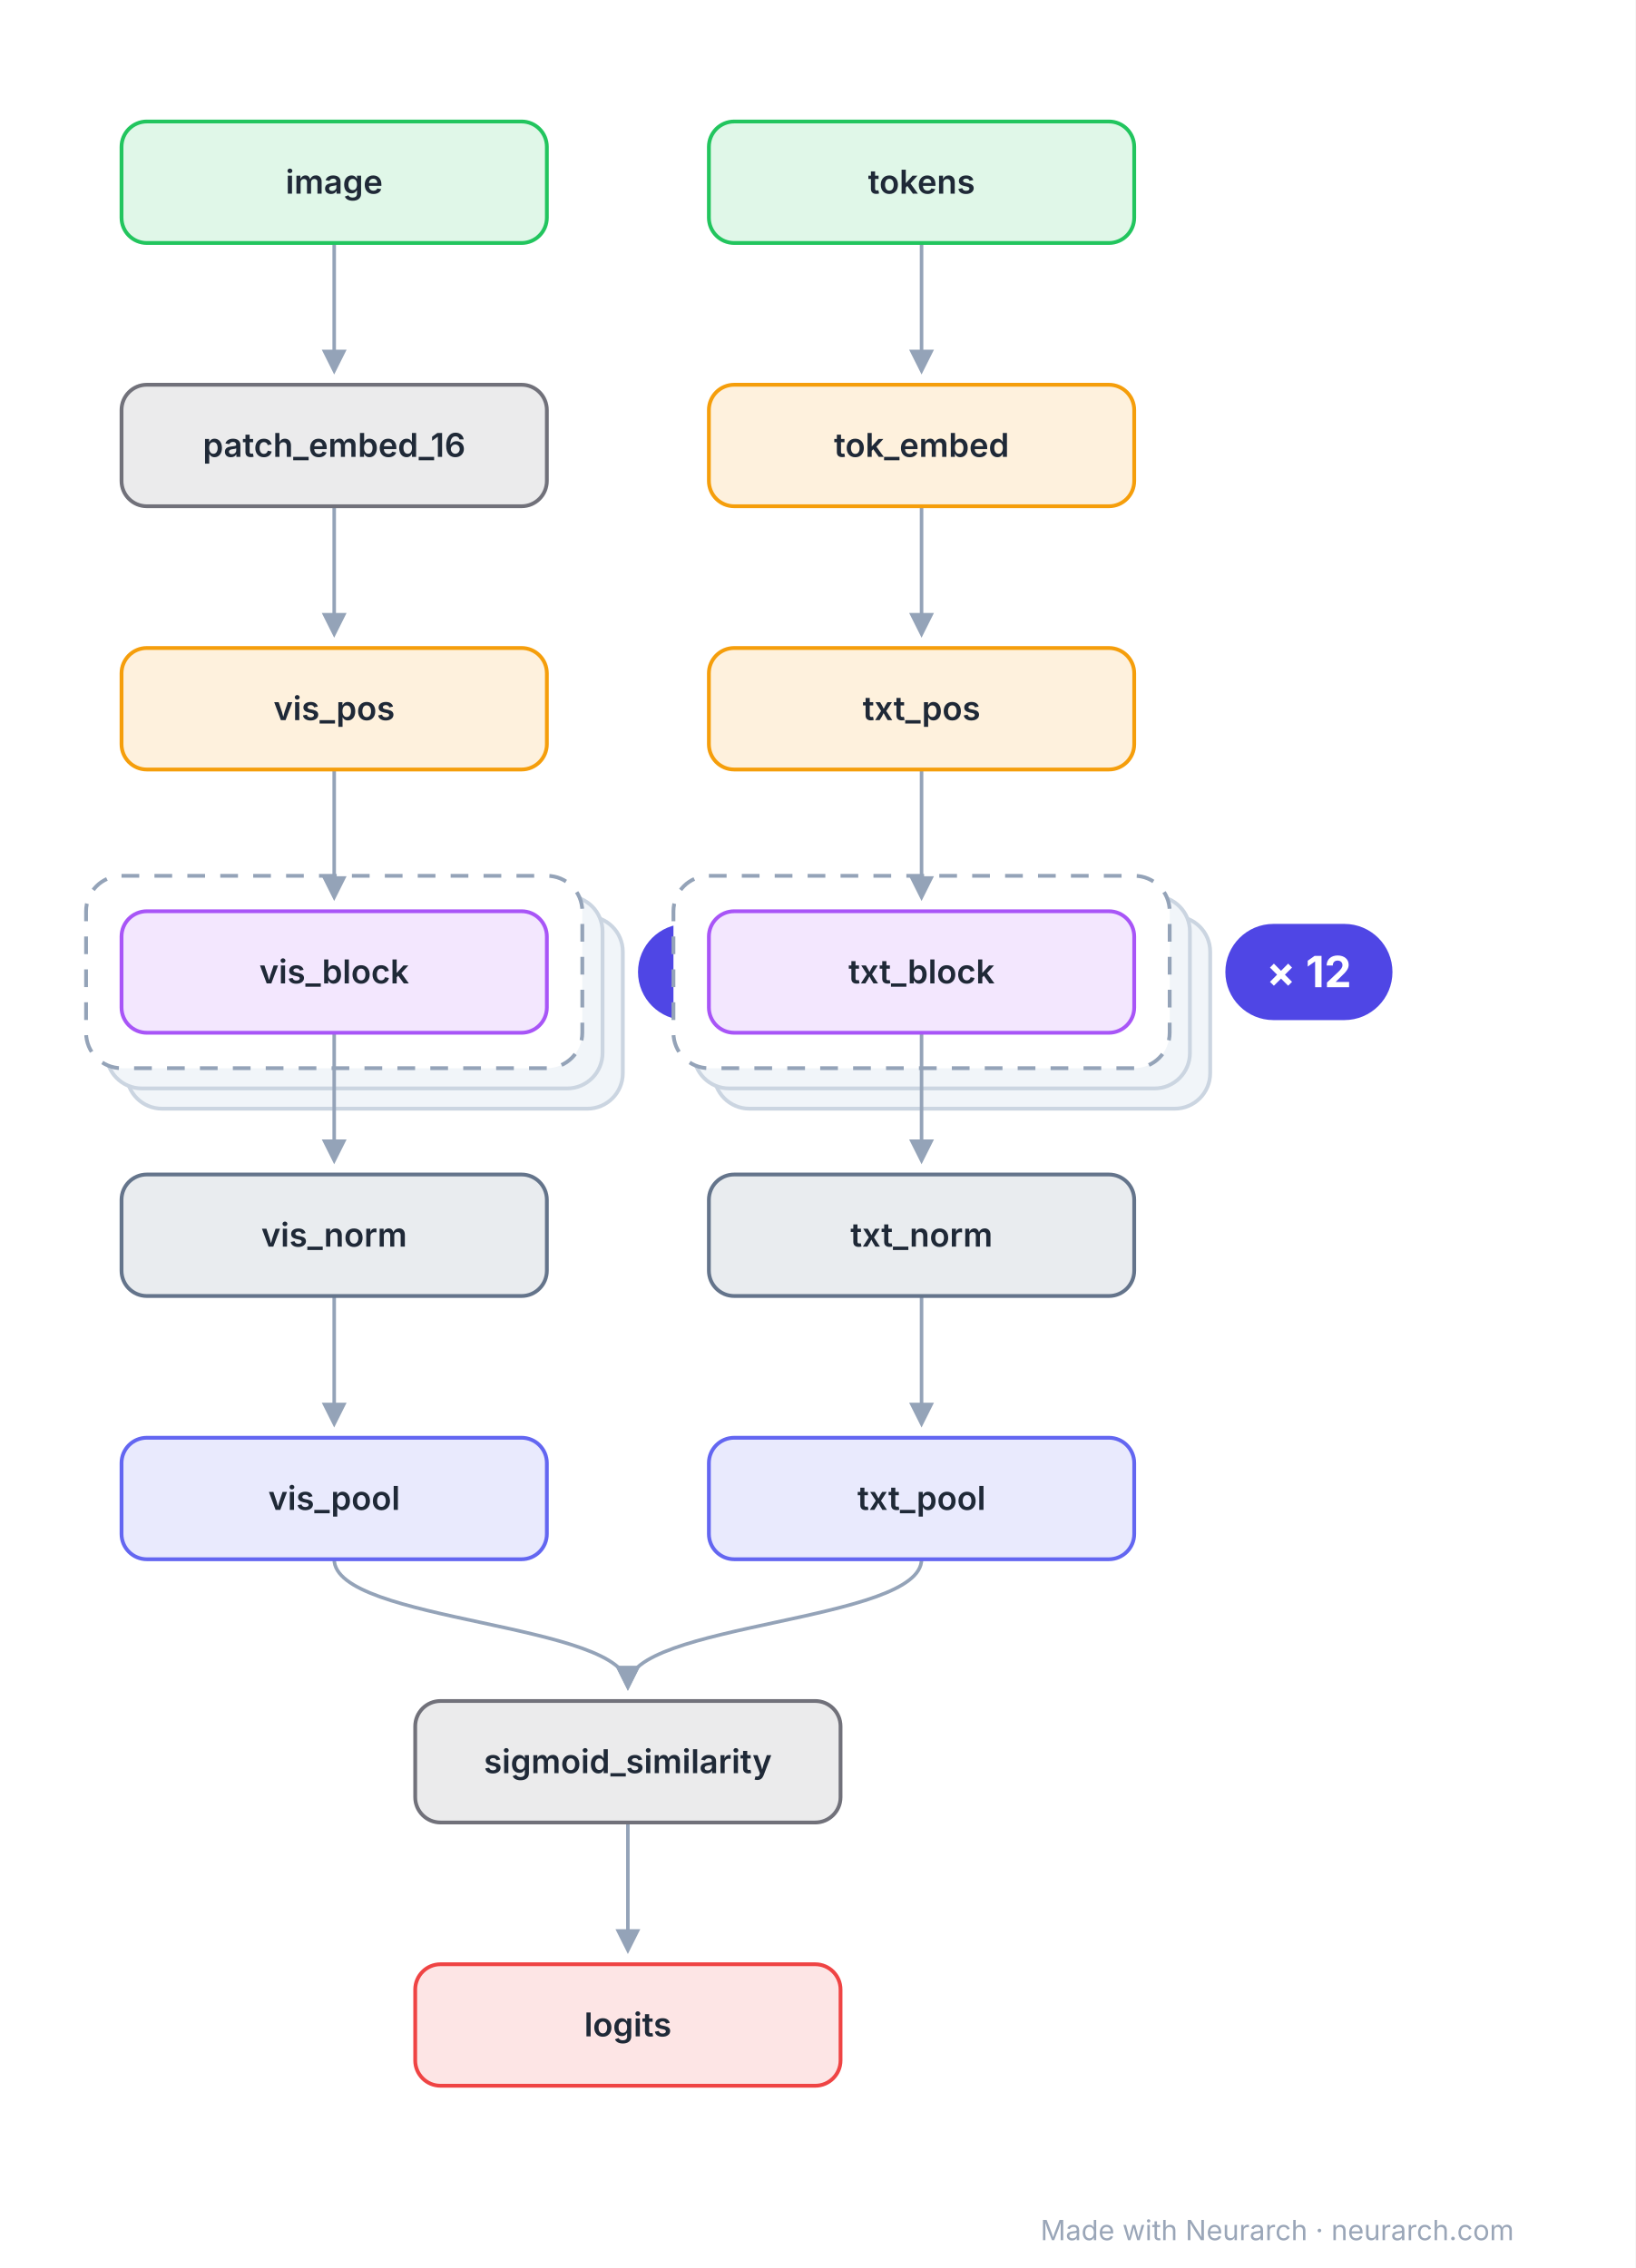
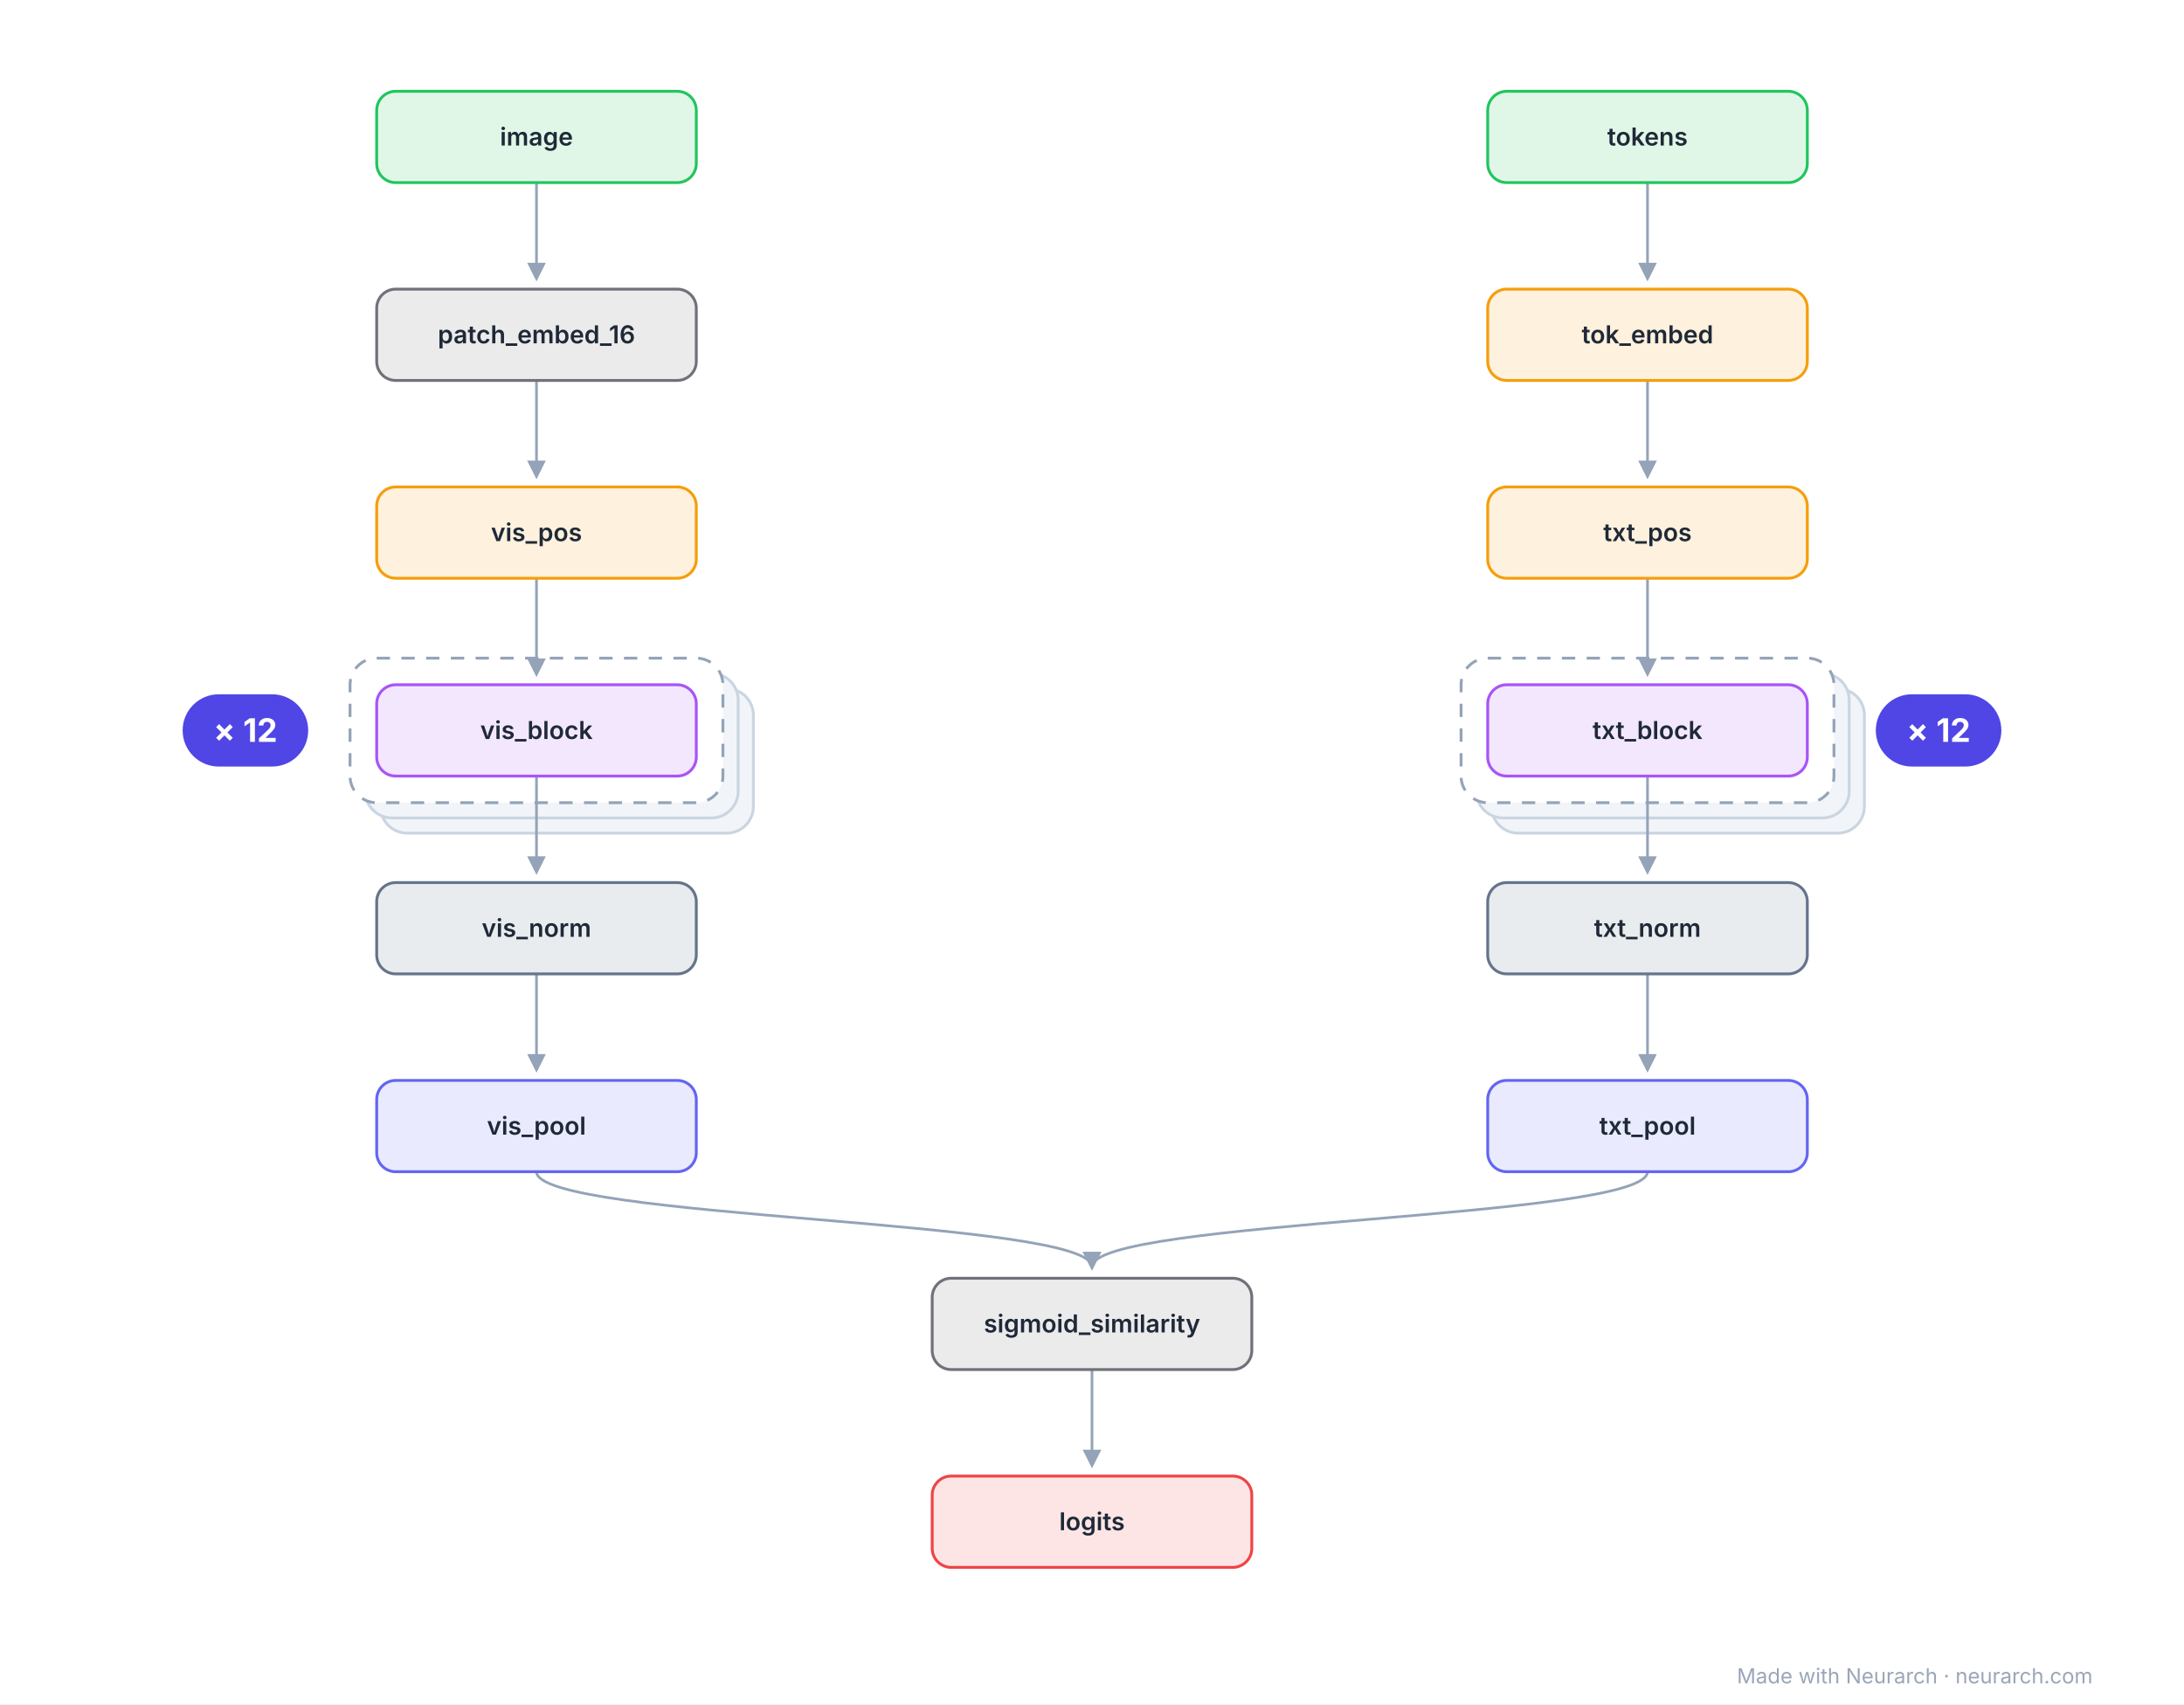
- <svg xmlns="http://www.w3.org/2000/svg" width="646" height="896" viewBox="0 0 646 896" font-family="-apple-system, 'Segoe UI', Inter, Helvetica, Arial, sans-serif">
+ <svg xmlns="http://www.w3.org/2000/svg" width="1148" height="896" viewBox="0 0 1148 896" font-family="-apple-system, 'Segoe UI', Inter, Helvetica, Arial, sans-serif">
  <defs>
    <marker id="arrow" viewBox="0 0 10 10" refX="8" refY="5" markerWidth="7" markerHeight="7" orient="auto-start-reverse">
      <path d="M0,0 L10,5 L0,10 z" fill="#94a3b8" />
    </marker>
  </defs>
-   <rect x="0" y="0" width="646" height="896" fill="#ffffff" />
-   <rect x="50.0" y="362.0" width="196.0" height="76.0" rx="14" fill="#f1f5f9" stroke="#cbd5e1" stroke-width="1.5" />
-   <rect x="42.0" y="354.0" width="196.0" height="76.0" rx="14" fill="#f1f5f9" stroke="#cbd5e1" stroke-width="1.5" />
-   <rect x="34.0" y="346.0" width="196.0" height="76.0" rx="14" fill="#ffffff" stroke="#94a3b8" stroke-width="1.5" stroke-dasharray="7 6" />
-   <rect x="252.0" y="365.0" width="66" height="38" rx="19" fill="#4f46e5" />
-   <text x="285.0" y="390.0" text-anchor="middle" font-size="17" font-weight="700" fill="#ffffff">× 12</text>
-   <rect x="282.0" y="362.0" width="196.0" height="76.0" rx="14" fill="#f1f5f9" stroke="#cbd5e1" stroke-width="1.5" />
-   <rect x="274.0" y="354.0" width="196.0" height="76.0" rx="14" fill="#f1f5f9" stroke="#cbd5e1" stroke-width="1.5" />
-   <rect x="266.0" y="346.0" width="196.0" height="76.0" rx="14" fill="#ffffff" stroke="#94a3b8" stroke-width="1.5" stroke-dasharray="7 6" />
-   <rect x="484.0" y="365.0" width="66" height="38" rx="19" fill="#4f46e5" />
-   <text x="517.0" y="390.0" text-anchor="middle" font-size="17" font-weight="700" fill="#ffffff">× 12</text>
-   <path d="M132.0,96.0 C132.0,121.0 132.0,121.0 132.0,146.0" fill="none" stroke="#94a3b8" stroke-width="1.4" marker-end="url(#arrow)" />
-   <path d="M132.0,200.0 C132.0,225.0 132.0,225.0 132.0,250.0" fill="none" stroke="#94a3b8" stroke-width="1.4" marker-end="url(#arrow)" />
-   <path d="M132.0,304.0 C132.0,329.0 132.0,329.0 132.0,354.0" fill="none" stroke="#94a3b8" stroke-width="1.4" marker-end="url(#arrow)" />
-   <path d="M132.0,512.0 C132.0,537.0 132.0,537.0 132.0,562.0" fill="none" stroke="#94a3b8" stroke-width="1.4" marker-end="url(#arrow)" />
-   <path d="M364.0,96.0 C364.0,121.0 364.0,121.0 364.0,146.0" fill="none" stroke="#94a3b8" stroke-width="1.4" marker-end="url(#arrow)" />
-   <path d="M364.0,200.0 C364.0,225.0 364.0,225.0 364.0,250.0" fill="none" stroke="#94a3b8" stroke-width="1.4" marker-end="url(#arrow)" />
-   <path d="M364.0,304.0 C364.0,329.0 364.0,329.0 364.0,354.0" fill="none" stroke="#94a3b8" stroke-width="1.4" marker-end="url(#arrow)" />
-   <path d="M364.0,512.0 C364.0,537.0 364.0,537.0 364.0,562.0" fill="none" stroke="#94a3b8" stroke-width="1.4" marker-end="url(#arrow)" />
-   <path d="M132.0,616.0 C132.0,641.0 248.0,641.0 248.0,666.0" fill="none" stroke="#94a3b8" stroke-width="1.4" marker-end="url(#arrow)" />
-   <path d="M364.0,616.0 C364.0,641.0 248.0,641.0 248.0,666.0" fill="none" stroke="#94a3b8" stroke-width="1.4" marker-end="url(#arrow)" />
-   <path d="M248.0,720.0 C248.0,745.0 248.0,745.0 248.0,770.0" fill="none" stroke="#94a3b8" stroke-width="1.4" marker-end="url(#arrow)" />
-   <path d="M132.0,408.0 C132.0,433.0 132.0,433.0 132.0,458.0" fill="none" stroke="#94a3b8" stroke-width="1.4" marker-end="url(#arrow)" />
-   <path d="M364.0,408.0 C364.0,433.0 364.0,433.0 364.0,458.0" fill="none" stroke="#94a3b8" stroke-width="1.4" marker-end="url(#arrow)" />
-   <rect x="48.0" y="48.0" width="168" height="48" rx="10" fill="rgb(224, 247, 232)" stroke="#22c55e" stroke-width="1.5" />
-   <text x="132.0" y="76.5" text-anchor="middle" font-size="13" font-weight="600" fill="#1f2937">image</text>
-   <rect x="48.0" y="152.0" width="168" height="48" rx="10" fill="rgb(235, 235, 236)" stroke="#71717a" stroke-width="1.5" />
-   <text x="132.0" y="180.5" text-anchor="middle" font-size="13" font-weight="600" fill="#1f2937">patch_embed_16</text>
-   <rect x="48.0" y="256.0" width="168" height="48" rx="10" fill="rgb(254, 241, 221)" stroke="#f59e0b" stroke-width="1.5" />
-   <text x="132.0" y="284.5" text-anchor="middle" font-size="13" font-weight="600" fill="#1f2937">vis_pos</text>
-   <rect x="48.0" y="360.0" width="168" height="48" rx="10" fill="rgb(243, 231, 254)" stroke="#a855f7" stroke-width="1.5" />
-   <text x="132.0" y="388.5" text-anchor="middle" font-size="13" font-weight="600" fill="#1f2937">vis_block</text>
-   <rect x="48.0" y="464.0" width="168" height="48" rx="10" fill="rgb(233, 236, 239)" stroke="#64748b" stroke-width="1.5" />
-   <text x="132.0" y="492.5" text-anchor="middle" font-size="13" font-weight="600" fill="#1f2937">vis_norm</text>
-   <rect x="48.0" y="568.0" width="168" height="48" rx="10" fill="rgb(233, 234, 253)" stroke="#6366f1" stroke-width="1.5" />
-   <text x="132.0" y="596.5" text-anchor="middle" font-size="13" font-weight="600" fill="#1f2937">vis_pool</text>
-   <rect x="280.0" y="48.0" width="168" height="48" rx="10" fill="rgb(224, 247, 232)" stroke="#22c55e" stroke-width="1.5" />
-   <text x="364.0" y="76.5" text-anchor="middle" font-size="13" font-weight="600" fill="#1f2937">tokens</text>
-   <rect x="280.0" y="152.0" width="168" height="48" rx="10" fill="rgb(254, 241, 221)" stroke="#f59e0b" stroke-width="1.5" />
-   <text x="364.0" y="180.5" text-anchor="middle" font-size="13" font-weight="600" fill="#1f2937">tok_embed</text>
-   <rect x="280.0" y="256.0" width="168" height="48" rx="10" fill="rgb(254, 241, 221)" stroke="#f59e0b" stroke-width="1.5" />
-   <text x="364.0" y="284.5" text-anchor="middle" font-size="13" font-weight="600" fill="#1f2937">txt_pos</text>
-   <rect x="280.0" y="360.0" width="168" height="48" rx="10" fill="rgb(243, 231, 254)" stroke="#a855f7" stroke-width="1.5" />
-   <text x="364.0" y="388.5" text-anchor="middle" font-size="13" font-weight="600" fill="#1f2937">txt_block</text>
-   <rect x="280.0" y="464.0" width="168" height="48" rx="10" fill="rgb(233, 236, 239)" stroke="#64748b" stroke-width="1.5" />
-   <text x="364.0" y="492.5" text-anchor="middle" font-size="13" font-weight="600" fill="#1f2937">txt_norm</text>
-   <rect x="280.0" y="568.0" width="168" height="48" rx="10" fill="rgb(233, 234, 253)" stroke="#6366f1" stroke-width="1.5" />
-   <text x="364.0" y="596.5" text-anchor="middle" font-size="13" font-weight="600" fill="#1f2937">txt_pool</text>
-   <rect x="164.0" y="672.0" width="168" height="48" rx="10" fill="rgb(235, 235, 236)" stroke="#71717a" stroke-width="1.5" />
-   <text x="248.0" y="700.5" text-anchor="middle" font-size="13" font-weight="600" fill="#1f2937">sigmoid_similarity</text>
-   <rect x="164.0" y="776.0" width="168" height="48" rx="10" fill="rgb(253, 229, 229)" stroke="#ef4444" stroke-width="1.5" />
-   <text x="248.0" y="804.5" text-anchor="middle" font-size="13" font-weight="600" fill="#1f2937">logits</text>
-   <text x="598.0" y="885.0" text-anchor="end" font-size="11" fill="#9aa6b8">Made with Neurarch · neurarch.com</text>
+   <rect x="0" y="0" width="1148" height="896" fill="#ffffff" />
+   <rect x="200.0" y="362.0" width="196.0" height="76.0" rx="14" fill="#f1f5f9" stroke="#cbd5e1" stroke-width="1.5" />
+   <rect x="192.0" y="354.0" width="196.0" height="76.0" rx="14" fill="#f1f5f9" stroke="#cbd5e1" stroke-width="1.5" />
+   <rect x="184.0" y="346.0" width="196.0" height="76.0" rx="14" fill="#ffffff" stroke="#94a3b8" stroke-width="1.5" stroke-dasharray="7 6" />
+   <rect x="96.0" y="365.0" width="66" height="38" rx="19" fill="#4f46e5" />
+   <text x="129.0" y="390.0" text-anchor="middle" font-size="17" font-weight="700" fill="#ffffff">× 12</text>
+   <rect x="784.0" y="362.0" width="196.0" height="76.0" rx="14" fill="#f1f5f9" stroke="#cbd5e1" stroke-width="1.5" />
+   <rect x="776.0" y="354.0" width="196.0" height="76.0" rx="14" fill="#f1f5f9" stroke="#cbd5e1" stroke-width="1.5" />
+   <rect x="768.0" y="346.0" width="196.0" height="76.0" rx="14" fill="#ffffff" stroke="#94a3b8" stroke-width="1.5" stroke-dasharray="7 6" />
+   <rect x="986.0" y="365.0" width="66" height="38" rx="19" fill="#4f46e5" />
+   <text x="1019.0" y="390.0" text-anchor="middle" font-size="17" font-weight="700" fill="#ffffff">× 12</text>
+   <path d="M282.0,96.0 C282.0,121.0 282.0,121.0 282.0,146.0" fill="none" stroke="#94a3b8" stroke-width="1.4" marker-end="url(#arrow)" />
+   <path d="M282.0,200.0 C282.0,225.0 282.0,225.0 282.0,250.0" fill="none" stroke="#94a3b8" stroke-width="1.4" marker-end="url(#arrow)" />
+   <path d="M282.0,304.0 C282.0,329.0 282.0,329.0 282.0,354.0" fill="none" stroke="#94a3b8" stroke-width="1.4" marker-end="url(#arrow)" />
+   <path d="M282.0,512.0 C282.0,537.0 282.0,537.0 282.0,562.0" fill="none" stroke="#94a3b8" stroke-width="1.4" marker-end="url(#arrow)" />
+   <path d="M866.0,96.0 C866.0,121.0 866.0,121.0 866.0,146.0" fill="none" stroke="#94a3b8" stroke-width="1.4" marker-end="url(#arrow)" />
+   <path d="M866.0,200.0 C866.0,225.0 866.0,225.0 866.0,250.0" fill="none" stroke="#94a3b8" stroke-width="1.4" marker-end="url(#arrow)" />
+   <path d="M866.0,304.0 C866.0,329.0 866.0,329.0 866.0,354.0" fill="none" stroke="#94a3b8" stroke-width="1.4" marker-end="url(#arrow)" />
+   <path d="M866.0,512.0 C866.0,537.0 866.0,537.0 866.0,562.0" fill="none" stroke="#94a3b8" stroke-width="1.4" marker-end="url(#arrow)" />
+   <path d="M282.0,616.0 C282.0,641.0 574.0,641.0 574.0,666.0" fill="none" stroke="#94a3b8" stroke-width="1.4" marker-end="url(#arrow)" />
+   <path d="M866.0,616.0 C866.0,641.0 574.0,641.0 574.0,666.0" fill="none" stroke="#94a3b8" stroke-width="1.4" marker-end="url(#arrow)" />
+   <path d="M574.0,720.0 C574.0,745.0 574.0,745.0 574.0,770.0" fill="none" stroke="#94a3b8" stroke-width="1.4" marker-end="url(#arrow)" />
+   <path d="M282.0,408.0 C282.0,433.0 282.0,433.0 282.0,458.0" fill="none" stroke="#94a3b8" stroke-width="1.4" marker-end="url(#arrow)" />
+   <path d="M866.0,408.0 C866.0,433.0 866.0,433.0 866.0,458.0" fill="none" stroke="#94a3b8" stroke-width="1.4" marker-end="url(#arrow)" />
+   <rect x="198.0" y="48.0" width="168" height="48" rx="10" fill="rgb(224, 247, 232)" stroke="#22c55e" stroke-width="1.5" />
+   <text x="282.0" y="76.5" text-anchor="middle" font-size="13" font-weight="600" fill="#1f2937">image</text>
+   <rect x="198.0" y="152.0" width="168" height="48" rx="10" fill="rgb(235, 235, 236)" stroke="#71717a" stroke-width="1.5" />
+   <text x="282.0" y="180.5" text-anchor="middle" font-size="13" font-weight="600" fill="#1f2937">patch_embed_16</text>
+   <rect x="198.0" y="256.0" width="168" height="48" rx="10" fill="rgb(254, 241, 221)" stroke="#f59e0b" stroke-width="1.5" />
+   <text x="282.0" y="284.5" text-anchor="middle" font-size="13" font-weight="600" fill="#1f2937">vis_pos</text>
+   <rect x="198.0" y="360.0" width="168" height="48" rx="10" fill="rgb(243, 231, 254)" stroke="#a855f7" stroke-width="1.5" />
+   <text x="282.0" y="388.5" text-anchor="middle" font-size="13" font-weight="600" fill="#1f2937">vis_block</text>
+   <rect x="198.0" y="464.0" width="168" height="48" rx="10" fill="rgb(233, 236, 239)" stroke="#64748b" stroke-width="1.5" />
+   <text x="282.0" y="492.5" text-anchor="middle" font-size="13" font-weight="600" fill="#1f2937">vis_norm</text>
+   <rect x="198.0" y="568.0" width="168" height="48" rx="10" fill="rgb(233, 234, 253)" stroke="#6366f1" stroke-width="1.5" />
+   <text x="282.0" y="596.5" text-anchor="middle" font-size="13" font-weight="600" fill="#1f2937">vis_pool</text>
+   <rect x="782.0" y="48.0" width="168" height="48" rx="10" fill="rgb(224, 247, 232)" stroke="#22c55e" stroke-width="1.5" />
+   <text x="866.0" y="76.5" text-anchor="middle" font-size="13" font-weight="600" fill="#1f2937">tokens</text>
+   <rect x="782.0" y="152.0" width="168" height="48" rx="10" fill="rgb(254, 241, 221)" stroke="#f59e0b" stroke-width="1.5" />
+   <text x="866.0" y="180.5" text-anchor="middle" font-size="13" font-weight="600" fill="#1f2937">tok_embed</text>
+   <rect x="782.0" y="256.0" width="168" height="48" rx="10" fill="rgb(254, 241, 221)" stroke="#f59e0b" stroke-width="1.5" />
+   <text x="866.0" y="284.5" text-anchor="middle" font-size="13" font-weight="600" fill="#1f2937">txt_pos</text>
+   <rect x="782.0" y="360.0" width="168" height="48" rx="10" fill="rgb(243, 231, 254)" stroke="#a855f7" stroke-width="1.5" />
+   <text x="866.0" y="388.5" text-anchor="middle" font-size="13" font-weight="600" fill="#1f2937">txt_block</text>
+   <rect x="782.0" y="464.0" width="168" height="48" rx="10" fill="rgb(233, 236, 239)" stroke="#64748b" stroke-width="1.5" />
+   <text x="866.0" y="492.5" text-anchor="middle" font-size="13" font-weight="600" fill="#1f2937">txt_norm</text>
+   <rect x="782.0" y="568.0" width="168" height="48" rx="10" fill="rgb(233, 234, 253)" stroke="#6366f1" stroke-width="1.5" />
+   <text x="866.0" y="596.5" text-anchor="middle" font-size="13" font-weight="600" fill="#1f2937">txt_pool</text>
+   <rect x="490.0" y="672.0" width="168" height="48" rx="10" fill="rgb(235, 235, 236)" stroke="#71717a" stroke-width="1.5" />
+   <text x="574.0" y="700.5" text-anchor="middle" font-size="13" font-weight="600" fill="#1f2937">sigmoid_similarity</text>
+   <rect x="490.0" y="776.0" width="168" height="48" rx="10" fill="rgb(253, 229, 229)" stroke="#ef4444" stroke-width="1.5" />
+   <text x="574.0" y="804.5" text-anchor="middle" font-size="13" font-weight="600" fill="#1f2937">logits</text>
+   <text x="1100.0" y="885.0" text-anchor="end" font-size="11" fill="#9aa6b8">Made with Neurarch · neurarch.com</text>
</svg>
